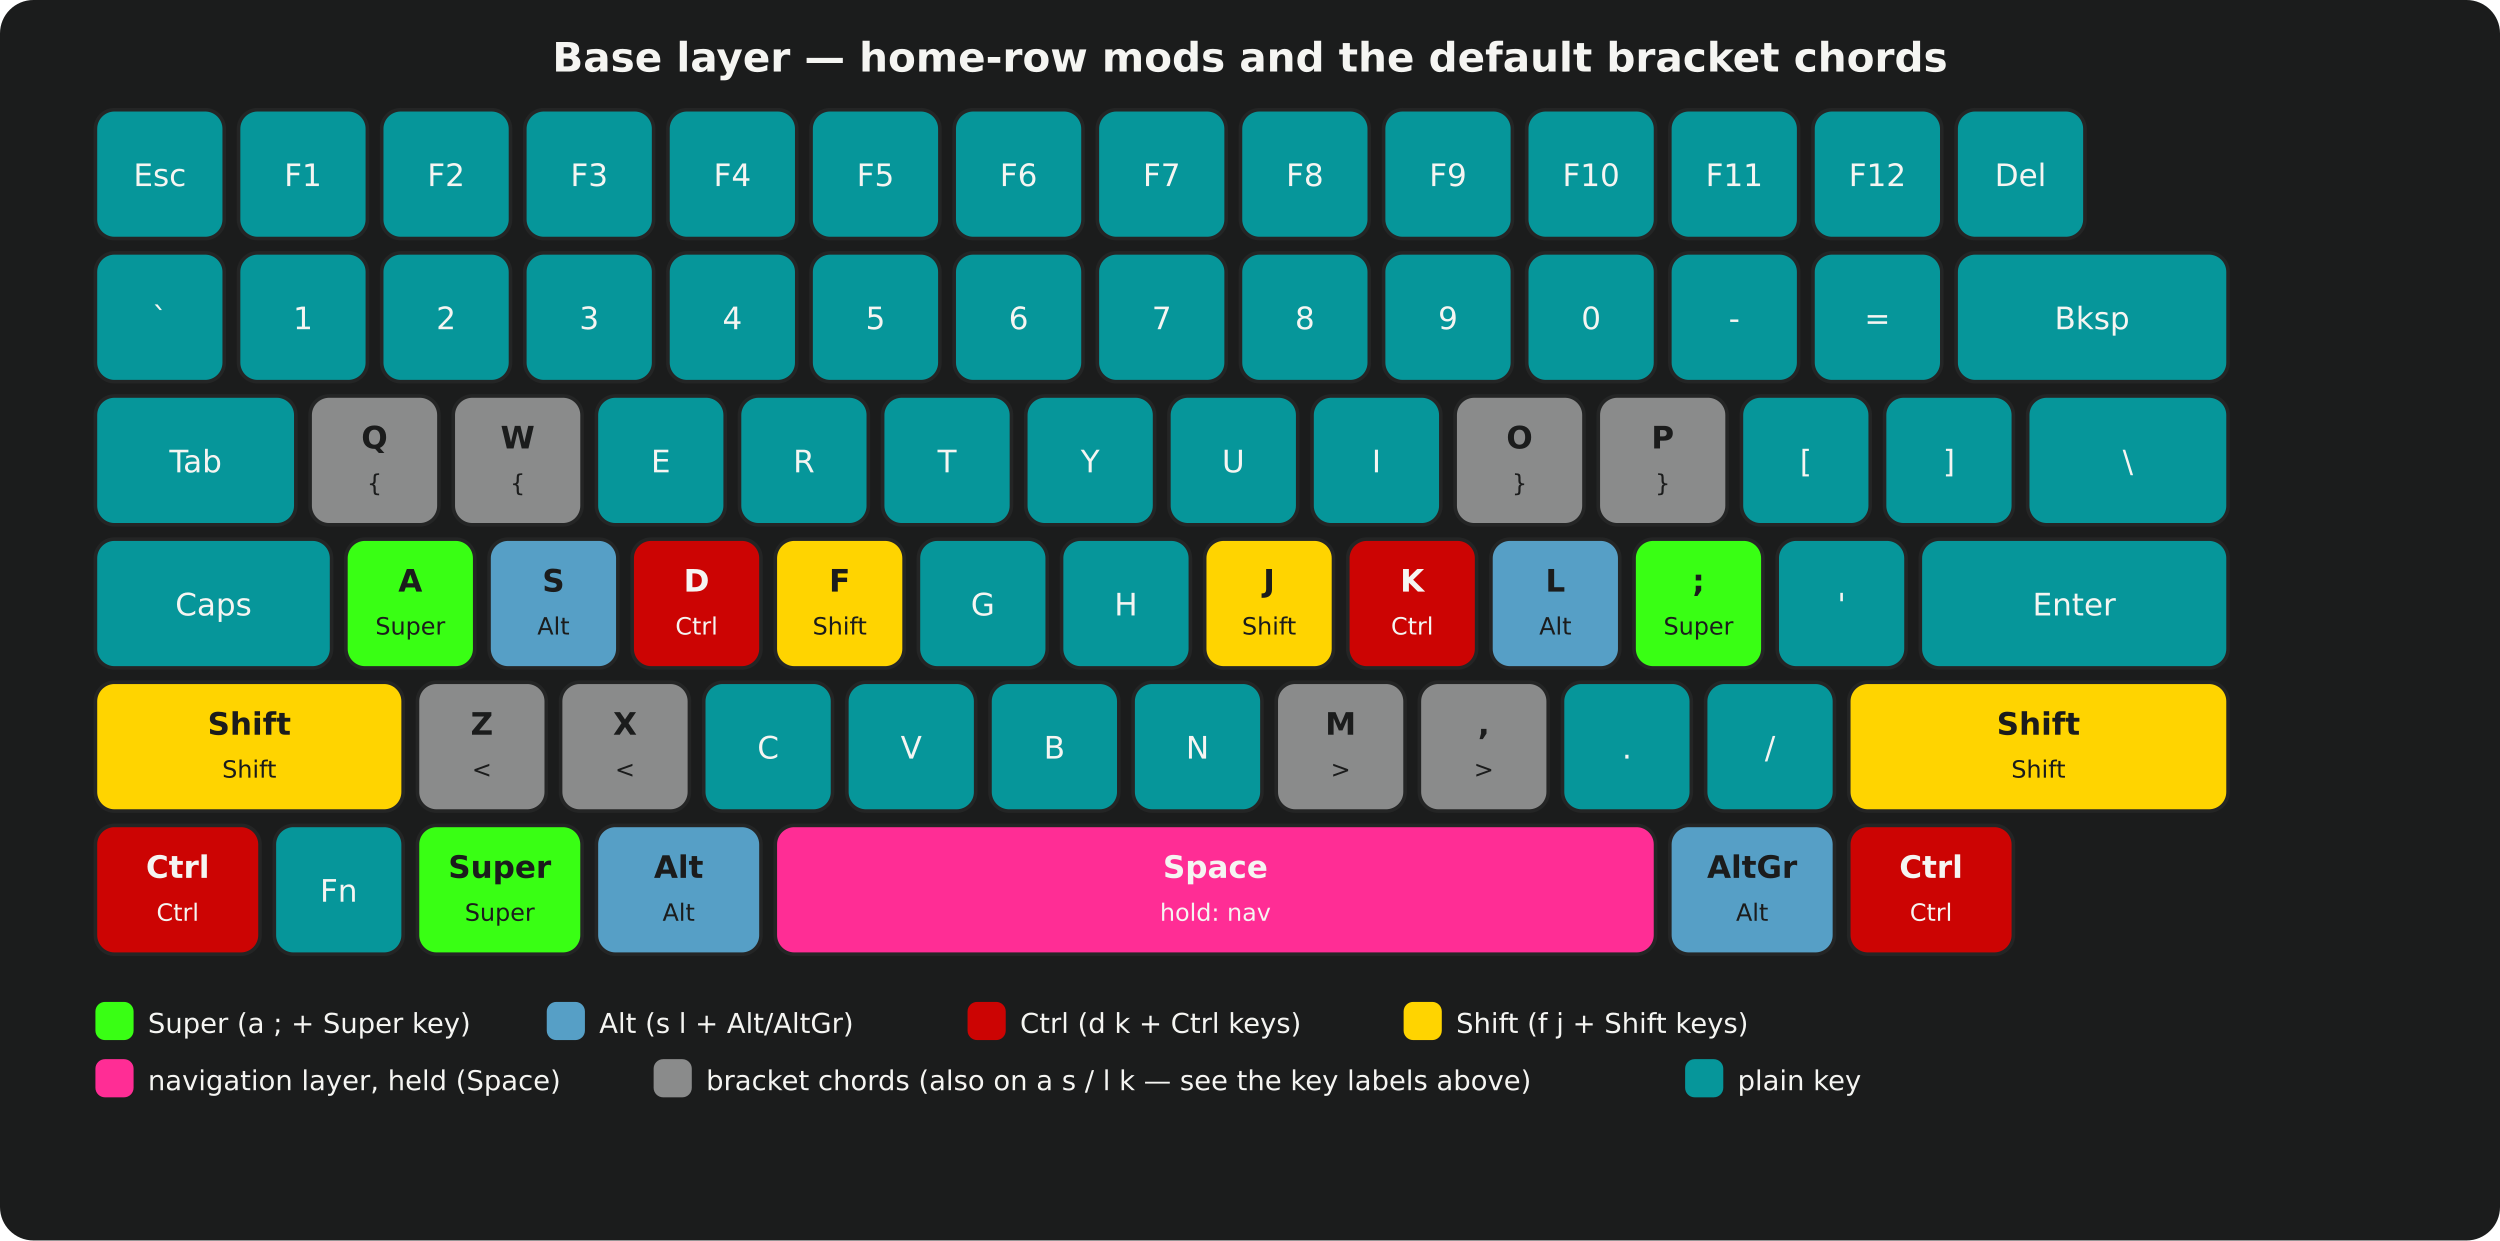
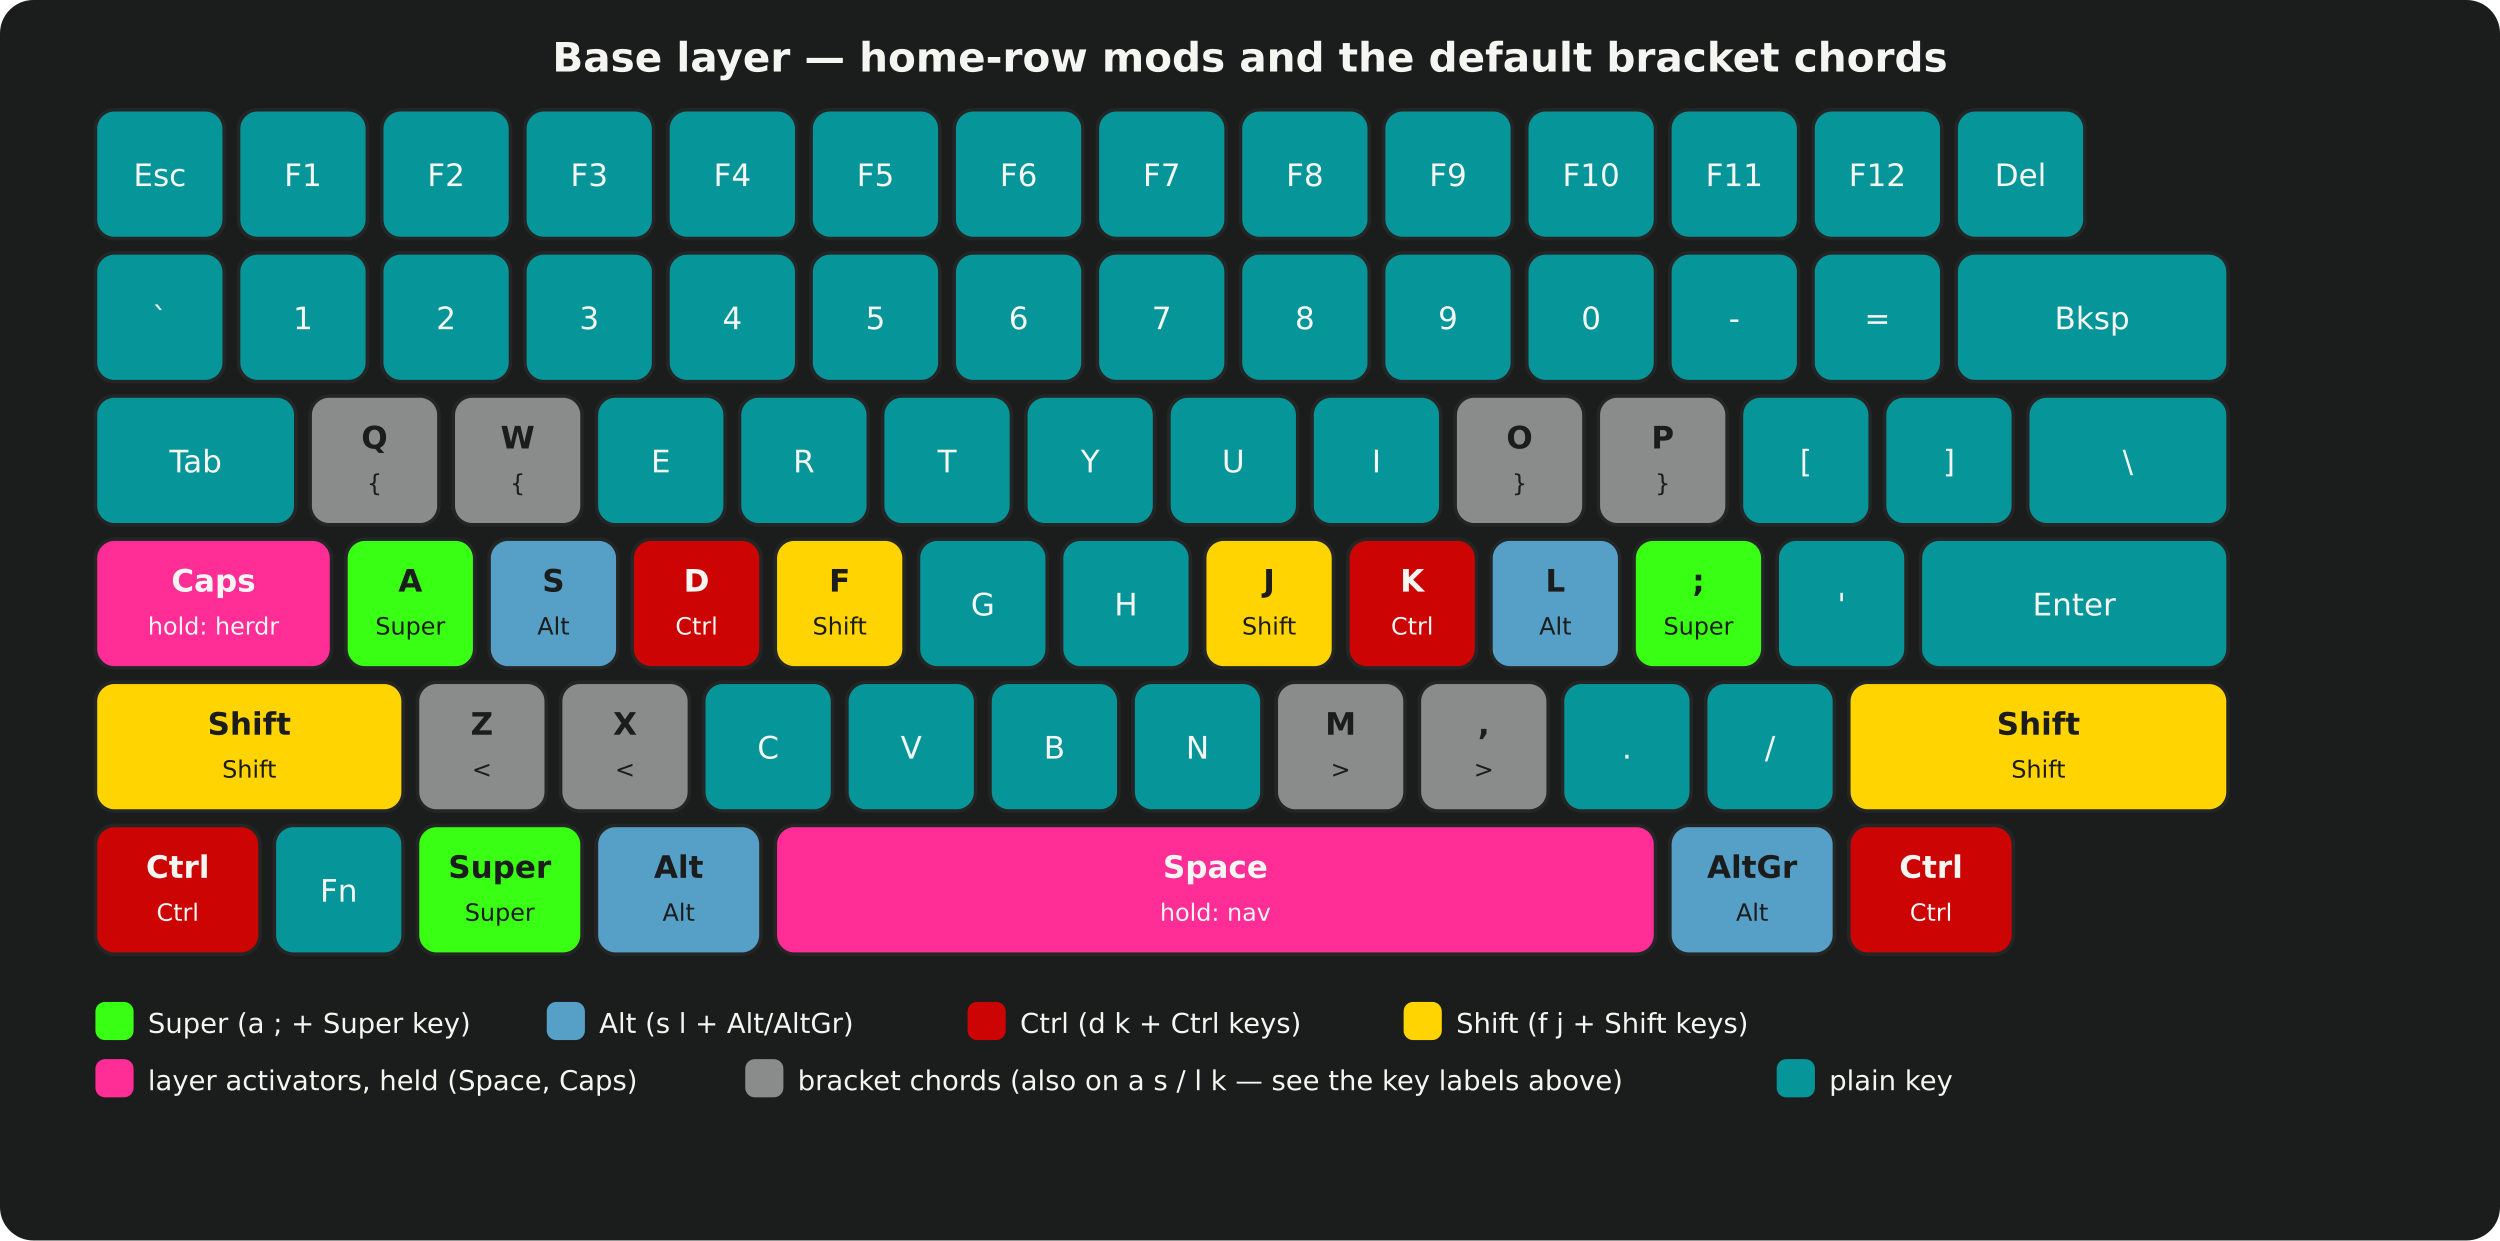
<svg xmlns="http://www.w3.org/2000/svg" width="1048" height="520" viewBox="0 0 1048 520" font-family="Ubuntu, DejaVu Sans, sans-serif">
  <rect width="1048" height="520" rx="14" fill="#1B1C1C" />
  <text x="524.0" y="30" text-anchor="middle" fill="#F5F5F2" font-size="17" font-weight="bold">Base layer — home-row mods and the default bracket chords</text>
  <rect x="40.0" y="46" width="54.0" height="54" rx="8" fill="#06969A" stroke="#242525" stroke-width="1.5" />
  <text x="67.0" y="78.0" text-anchor="middle" fill="#F5F5F2" font-size="13">Esc</text>
  <rect x="100.0" y="46" width="54.0" height="54" rx="8" fill="#06969A" stroke="#242525" stroke-width="1.5" />
  <text x="127.0" y="78.0" text-anchor="middle" fill="#F5F5F2" font-size="13">F1</text>
  <rect x="160.0" y="46" width="54.0" height="54" rx="8" fill="#06969A" stroke="#242525" stroke-width="1.5" />
  <text x="187.0" y="78.0" text-anchor="middle" fill="#F5F5F2" font-size="13">F2</text>
  <rect x="220.0" y="46" width="54.0" height="54" rx="8" fill="#06969A" stroke="#242525" stroke-width="1.5" />
  <text x="247.0" y="78.0" text-anchor="middle" fill="#F5F5F2" font-size="13">F3</text>
  <rect x="280.0" y="46" width="54.0" height="54" rx="8" fill="#06969A" stroke="#242525" stroke-width="1.5" />
  <text x="307.0" y="78.0" text-anchor="middle" fill="#F5F5F2" font-size="13">F4</text>
  <rect x="340.0" y="46" width="54.0" height="54" rx="8" fill="#06969A" stroke="#242525" stroke-width="1.5" />
  <text x="367.0" y="78.0" text-anchor="middle" fill="#F5F5F2" font-size="13">F5</text>
  <rect x="400.0" y="46" width="54.0" height="54" rx="8" fill="#06969A" stroke="#242525" stroke-width="1.5" />
  <text x="427.0" y="78.0" text-anchor="middle" fill="#F5F5F2" font-size="13">F6</text>
  <rect x="460.0" y="46" width="54.0" height="54" rx="8" fill="#06969A" stroke="#242525" stroke-width="1.5" />
  <text x="487.0" y="78.0" text-anchor="middle" fill="#F5F5F2" font-size="13">F7</text>
  <rect x="520.0" y="46" width="54.0" height="54" rx="8" fill="#06969A" stroke="#242525" stroke-width="1.5" />
  <text x="547.0" y="78.0" text-anchor="middle" fill="#F5F5F2" font-size="13">F8</text>
  <rect x="580.0" y="46" width="54.0" height="54" rx="8" fill="#06969A" stroke="#242525" stroke-width="1.5" />
  <text x="607.0" y="78.0" text-anchor="middle" fill="#F5F5F2" font-size="13">F9</text>
  <rect x="640.0" y="46" width="54.0" height="54" rx="8" fill="#06969A" stroke="#242525" stroke-width="1.5" />
  <text x="667.0" y="78.0" text-anchor="middle" fill="#F5F5F2" font-size="13">F10</text>
  <rect x="700.0" y="46" width="54.0" height="54" rx="8" fill="#06969A" stroke="#242525" stroke-width="1.5" />
  <text x="727.0" y="78.0" text-anchor="middle" fill="#F5F5F2" font-size="13">F11</text>
  <rect x="760.0" y="46" width="54.0" height="54" rx="8" fill="#06969A" stroke="#242525" stroke-width="1.5" />
  <text x="787.0" y="78.0" text-anchor="middle" fill="#F5F5F2" font-size="13">F12</text>
  <rect x="820.0" y="46" width="54.0" height="54" rx="8" fill="#06969A" stroke="#242525" stroke-width="1.5" />
  <text x="847.0" y="78.0" text-anchor="middle" fill="#F5F5F2" font-size="13">Del</text>
  <rect x="40.0" y="106" width="54.0" height="54" rx="8" fill="#06969A" stroke="#242525" stroke-width="1.5" />
  <text x="67.0" y="138.0" text-anchor="middle" fill="#F5F5F2" font-size="13">`</text>
  <rect x="100.0" y="106" width="54.0" height="54" rx="8" fill="#06969A" stroke="#242525" stroke-width="1.5" />
  <text x="127.0" y="138.0" text-anchor="middle" fill="#F5F5F2" font-size="13">1</text>
  <rect x="160.0" y="106" width="54.0" height="54" rx="8" fill="#06969A" stroke="#242525" stroke-width="1.5" />
  <text x="187.0" y="138.0" text-anchor="middle" fill="#F5F5F2" font-size="13">2</text>
  <rect x="220.0" y="106" width="54.0" height="54" rx="8" fill="#06969A" stroke="#242525" stroke-width="1.5" />
  <text x="247.0" y="138.0" text-anchor="middle" fill="#F5F5F2" font-size="13">3</text>
  <rect x="280.0" y="106" width="54.0" height="54" rx="8" fill="#06969A" stroke="#242525" stroke-width="1.5" />
  <text x="307.0" y="138.0" text-anchor="middle" fill="#F5F5F2" font-size="13">4</text>
  <rect x="340.0" y="106" width="54.0" height="54" rx="8" fill="#06969A" stroke="#242525" stroke-width="1.5" />
  <text x="367.0" y="138.0" text-anchor="middle" fill="#F5F5F2" font-size="13">5</text>
  <rect x="400.0" y="106" width="54.0" height="54" rx="8" fill="#06969A" stroke="#242525" stroke-width="1.5" />
  <text x="427.0" y="138.0" text-anchor="middle" fill="#F5F5F2" font-size="13">6</text>
  <rect x="460.0" y="106" width="54.0" height="54" rx="8" fill="#06969A" stroke="#242525" stroke-width="1.5" />
  <text x="487.0" y="138.0" text-anchor="middle" fill="#F5F5F2" font-size="13">7</text>
  <rect x="520.0" y="106" width="54.0" height="54" rx="8" fill="#06969A" stroke="#242525" stroke-width="1.5" />
  <text x="547.0" y="138.0" text-anchor="middle" fill="#F5F5F2" font-size="13">8</text>
  <rect x="580.0" y="106" width="54.0" height="54" rx="8" fill="#06969A" stroke="#242525" stroke-width="1.5" />
  <text x="607.0" y="138.0" text-anchor="middle" fill="#F5F5F2" font-size="13">9</text>
  <rect x="640.0" y="106" width="54.0" height="54" rx="8" fill="#06969A" stroke="#242525" stroke-width="1.5" />
  <text x="667.0" y="138.0" text-anchor="middle" fill="#F5F5F2" font-size="13">0</text>
  <rect x="700.0" y="106" width="54.0" height="54" rx="8" fill="#06969A" stroke="#242525" stroke-width="1.5" />
  <text x="727.0" y="138.0" text-anchor="middle" fill="#F5F5F2" font-size="13">-</text>
  <rect x="760.0" y="106" width="54.0" height="54" rx="8" fill="#06969A" stroke="#242525" stroke-width="1.5" />
  <text x="787.0" y="138.0" text-anchor="middle" fill="#F5F5F2" font-size="13">=</text>
  <rect x="820.0" y="106" width="114.0" height="54" rx="8" fill="#06969A" stroke="#242525" stroke-width="1.5" />
  <text x="877.0" y="138.0" text-anchor="middle" fill="#F5F5F2" font-size="13">Bksp</text>
  <rect x="40.0" y="166" width="84.0" height="54" rx="8" fill="#06969A" stroke="#242525" stroke-width="1.5" />
  <text x="82.0" y="198.0" text-anchor="middle" fill="#F5F5F2" font-size="13">Tab</text>
  <rect x="130.0" y="166" width="54.0" height="54" rx="8" fill="#8A8B8B" stroke="#242525" stroke-width="1.5" />
  <text x="157.0" y="188" text-anchor="middle" fill="#1B1C1C" font-size="13" font-weight="bold">Q</text>
  <text x="157.0" y="206" text-anchor="middle" fill="#1B1C1C" font-size="10">{</text>
  <rect x="190.0" y="166" width="54.0" height="54" rx="8" fill="#8A8B8B" stroke="#242525" stroke-width="1.5" />
  <text x="217.0" y="188" text-anchor="middle" fill="#1B1C1C" font-size="13" font-weight="bold">W</text>
  <text x="217.0" y="206" text-anchor="middle" fill="#1B1C1C" font-size="10">{</text>
  <rect x="250.0" y="166" width="54.0" height="54" rx="8" fill="#06969A" stroke="#242525" stroke-width="1.5" />
  <text x="277.0" y="198.0" text-anchor="middle" fill="#F5F5F2" font-size="13">E</text>
  <rect x="310.0" y="166" width="54.0" height="54" rx="8" fill="#06969A" stroke="#242525" stroke-width="1.5" />
  <text x="337.0" y="198.0" text-anchor="middle" fill="#F5F5F2" font-size="13">R</text>
  <rect x="370.0" y="166" width="54.0" height="54" rx="8" fill="#06969A" stroke="#242525" stroke-width="1.5" />
  <text x="397.0" y="198.0" text-anchor="middle" fill="#F5F5F2" font-size="13">T</text>
  <rect x="430.0" y="166" width="54.0" height="54" rx="8" fill="#06969A" stroke="#242525" stroke-width="1.5" />
  <text x="457.0" y="198.0" text-anchor="middle" fill="#F5F5F2" font-size="13">Y</text>
  <rect x="490.0" y="166" width="54.0" height="54" rx="8" fill="#06969A" stroke="#242525" stroke-width="1.5" />
  <text x="517.0" y="198.0" text-anchor="middle" fill="#F5F5F2" font-size="13">U</text>
  <rect x="550.0" y="166" width="54.0" height="54" rx="8" fill="#06969A" stroke="#242525" stroke-width="1.5" />
  <text x="577.0" y="198.0" text-anchor="middle" fill="#F5F5F2" font-size="13">I</text>
  <rect x="610.0" y="166" width="54.0" height="54" rx="8" fill="#8A8B8B" stroke="#242525" stroke-width="1.5" />
  <text x="637.0" y="188" text-anchor="middle" fill="#1B1C1C" font-size="13" font-weight="bold">O</text>
  <text x="637.0" y="206" text-anchor="middle" fill="#1B1C1C" font-size="10">}</text>
  <rect x="670.0" y="166" width="54.0" height="54" rx="8" fill="#8A8B8B" stroke="#242525" stroke-width="1.5" />
  <text x="697.0" y="188" text-anchor="middle" fill="#1B1C1C" font-size="13" font-weight="bold">P</text>
  <text x="697.0" y="206" text-anchor="middle" fill="#1B1C1C" font-size="10">}</text>
  <rect x="730.0" y="166" width="54.0" height="54" rx="8" fill="#06969A" stroke="#242525" stroke-width="1.5" />
  <text x="757.0" y="198.0" text-anchor="middle" fill="#F5F5F2" font-size="13">[</text>
  <rect x="790.0" y="166" width="54.0" height="54" rx="8" fill="#06969A" stroke="#242525" stroke-width="1.5" />
  <text x="817.0" y="198.0" text-anchor="middle" fill="#F5F5F2" font-size="13">]</text>
  <rect x="850.0" y="166" width="84.0" height="54" rx="8" fill="#06969A" stroke="#242525" stroke-width="1.5" />
  <text x="892.0" y="198.0" text-anchor="middle" fill="#F5F5F2" font-size="13">\</text>
-   <rect x="40.0" y="226" width="99.0" height="54" rx="8" fill="#06969A" stroke="#242525" stroke-width="1.5" />
-   <text x="89.5" y="258.0" text-anchor="middle" fill="#F5F5F2" font-size="13">Caps</text>
+   <rect x="40.0" y="226" width="99.0" height="54" rx="8" fill="#FF2D95" stroke="#242525" stroke-width="1.5" />
+   <text x="89.5" y="248" text-anchor="middle" fill="#F5F5F2" font-size="13" font-weight="bold">Caps</text>
+   <text x="89.5" y="266" text-anchor="middle" fill="#F5F5F2" font-size="10">hold: herdr</text>
  <rect x="145.0" y="226" width="54.0" height="54" rx="8" fill="#39FF14" stroke="#242525" stroke-width="1.5" />
  <text x="172.0" y="248" text-anchor="middle" fill="#1B1C1C" font-size="13" font-weight="bold">A</text>
  <text x="172.0" y="266" text-anchor="middle" fill="#1B1C1C" font-size="10">Super</text>
  <rect x="205.0" y="226" width="54.0" height="54" rx="8" fill="#569FC6" stroke="#242525" stroke-width="1.5" />
  <text x="232.0" y="248" text-anchor="middle" fill="#1B1C1C" font-size="13" font-weight="bold">S</text>
  <text x="232.0" y="266" text-anchor="middle" fill="#1B1C1C" font-size="10">Alt</text>
  <rect x="265.0" y="226" width="54.0" height="54" rx="8" fill="#CC0403" stroke="#242525" stroke-width="1.5" />
  <text x="292.0" y="248" text-anchor="middle" fill="#F5F5F2" font-size="13" font-weight="bold">D</text>
  <text x="292.0" y="266" text-anchor="middle" fill="#F5F5F2" font-size="10">Ctrl</text>
  <rect x="325.0" y="226" width="54.0" height="54" rx="8" fill="#FFD400" stroke="#242525" stroke-width="1.5" />
  <text x="352.0" y="248" text-anchor="middle" fill="#1B1C1C" font-size="13" font-weight="bold">F</text>
  <text x="352.0" y="266" text-anchor="middle" fill="#1B1C1C" font-size="10">Shift</text>
  <rect x="385.0" y="226" width="54.0" height="54" rx="8" fill="#06969A" stroke="#242525" stroke-width="1.5" />
  <text x="412.0" y="258.0" text-anchor="middle" fill="#F5F5F2" font-size="13">G</text>
  <rect x="445.0" y="226" width="54.0" height="54" rx="8" fill="#06969A" stroke="#242525" stroke-width="1.5" />
  <text x="472.0" y="258.0" text-anchor="middle" fill="#F5F5F2" font-size="13">H</text>
  <rect x="505.0" y="226" width="54.0" height="54" rx="8" fill="#FFD400" stroke="#242525" stroke-width="1.5" />
  <text x="532.0" y="248" text-anchor="middle" fill="#1B1C1C" font-size="13" font-weight="bold">J</text>
  <text x="532.0" y="266" text-anchor="middle" fill="#1B1C1C" font-size="10">Shift</text>
  <rect x="565.0" y="226" width="54.0" height="54" rx="8" fill="#CC0403" stroke="#242525" stroke-width="1.5" />
  <text x="592.0" y="248" text-anchor="middle" fill="#F5F5F2" font-size="13" font-weight="bold">K</text>
  <text x="592.0" y="266" text-anchor="middle" fill="#F5F5F2" font-size="10">Ctrl</text>
  <rect x="625.0" y="226" width="54.0" height="54" rx="8" fill="#569FC6" stroke="#242525" stroke-width="1.5" />
  <text x="652.0" y="248" text-anchor="middle" fill="#1B1C1C" font-size="13" font-weight="bold">L</text>
  <text x="652.0" y="266" text-anchor="middle" fill="#1B1C1C" font-size="10">Alt</text>
  <rect x="685.0" y="226" width="54.0" height="54" rx="8" fill="#39FF14" stroke="#242525" stroke-width="1.5" />
  <text x="712.0" y="248" text-anchor="middle" fill="#1B1C1C" font-size="13" font-weight="bold">;</text>
  <text x="712.0" y="266" text-anchor="middle" fill="#1B1C1C" font-size="10">Super</text>
  <rect x="745.0" y="226" width="54.0" height="54" rx="8" fill="#06969A" stroke="#242525" stroke-width="1.5" />
  <text x="772.0" y="258.0" text-anchor="middle" fill="#F5F5F2" font-size="13">'</text>
  <rect x="805.0" y="226" width="129.0" height="54" rx="8" fill="#06969A" stroke="#242525" stroke-width="1.5" />
  <text x="869.5" y="258.0" text-anchor="middle" fill="#F5F5F2" font-size="13">Enter</text>
  <rect x="40.0" y="286" width="129.0" height="54" rx="8" fill="#FFD400" stroke="#242525" stroke-width="1.5" />
  <text x="104.5" y="308" text-anchor="middle" fill="#1B1C1C" font-size="13" font-weight="bold">Shift</text>
  <text x="104.5" y="326" text-anchor="middle" fill="#1B1C1C" font-size="10">Shift</text>
  <rect x="175.0" y="286" width="54.0" height="54" rx="8" fill="#8A8B8B" stroke="#242525" stroke-width="1.5" />
  <text x="202.0" y="308" text-anchor="middle" fill="#1B1C1C" font-size="13" font-weight="bold">Z</text>
  <text x="202.0" y="326" text-anchor="middle" fill="#1B1C1C" font-size="10">&lt;</text>
  <rect x="235.0" y="286" width="54.0" height="54" rx="8" fill="#8A8B8B" stroke="#242525" stroke-width="1.5" />
  <text x="262.0" y="308" text-anchor="middle" fill="#1B1C1C" font-size="13" font-weight="bold">X</text>
  <text x="262.0" y="326" text-anchor="middle" fill="#1B1C1C" font-size="10">&lt;</text>
  <rect x="295.0" y="286" width="54.0" height="54" rx="8" fill="#06969A" stroke="#242525" stroke-width="1.5" />
  <text x="322.0" y="318.0" text-anchor="middle" fill="#F5F5F2" font-size="13">C</text>
  <rect x="355.0" y="286" width="54.0" height="54" rx="8" fill="#06969A" stroke="#242525" stroke-width="1.5" />
  <text x="382.0" y="318.0" text-anchor="middle" fill="#F5F5F2" font-size="13">V</text>
  <rect x="415.0" y="286" width="54.0" height="54" rx="8" fill="#06969A" stroke="#242525" stroke-width="1.5" />
  <text x="442.0" y="318.0" text-anchor="middle" fill="#F5F5F2" font-size="13">B</text>
  <rect x="475.0" y="286" width="54.0" height="54" rx="8" fill="#06969A" stroke="#242525" stroke-width="1.5" />
  <text x="502.0" y="318.0" text-anchor="middle" fill="#F5F5F2" font-size="13">N</text>
  <rect x="535.0" y="286" width="54.0" height="54" rx="8" fill="#8A8B8B" stroke="#242525" stroke-width="1.5" />
  <text x="562.0" y="308" text-anchor="middle" fill="#1B1C1C" font-size="13" font-weight="bold">M</text>
  <text x="562.0" y="326" text-anchor="middle" fill="#1B1C1C" font-size="10">&gt;</text>
  <rect x="595.0" y="286" width="54.0" height="54" rx="8" fill="#8A8B8B" stroke="#242525" stroke-width="1.5" />
  <text x="622.0" y="308" text-anchor="middle" fill="#1B1C1C" font-size="13" font-weight="bold">,</text>
  <text x="622.0" y="326" text-anchor="middle" fill="#1B1C1C" font-size="10">&gt;</text>
  <rect x="655.0" y="286" width="54.0" height="54" rx="8" fill="#06969A" stroke="#242525" stroke-width="1.5" />
  <text x="682.0" y="318.0" text-anchor="middle" fill="#F5F5F2" font-size="13">.</text>
  <rect x="715.0" y="286" width="54.0" height="54" rx="8" fill="#06969A" stroke="#242525" stroke-width="1.5" />
  <text x="742.0" y="318.0" text-anchor="middle" fill="#F5F5F2" font-size="13">/</text>
  <rect x="775.0" y="286" width="159.0" height="54" rx="8" fill="#FFD400" stroke="#242525" stroke-width="1.5" />
  <text x="854.5" y="308" text-anchor="middle" fill="#1B1C1C" font-size="13" font-weight="bold">Shift</text>
  <text x="854.5" y="326" text-anchor="middle" fill="#1B1C1C" font-size="10">Shift</text>
  <rect x="40.0" y="346" width="69.0" height="54" rx="8" fill="#CC0403" stroke="#242525" stroke-width="1.5" />
  <text x="74.5" y="368" text-anchor="middle" fill="#F5F5F2" font-size="13" font-weight="bold">Ctrl</text>
  <text x="74.5" y="386" text-anchor="middle" fill="#F5F5F2" font-size="10">Ctrl</text>
  <rect x="115.0" y="346" width="54.0" height="54" rx="8" fill="#06969A" stroke="#242525" stroke-width="1.5" />
  <text x="142.0" y="378.0" text-anchor="middle" fill="#F5F5F2" font-size="13">Fn</text>
  <rect x="175.0" y="346" width="69.0" height="54" rx="8" fill="#39FF14" stroke="#242525" stroke-width="1.5" />
  <text x="209.5" y="368" text-anchor="middle" fill="#1B1C1C" font-size="13" font-weight="bold">Super</text>
  <text x="209.5" y="386" text-anchor="middle" fill="#1B1C1C" font-size="10">Super</text>
  <rect x="250.0" y="346" width="69.0" height="54" rx="8" fill="#569FC6" stroke="#242525" stroke-width="1.5" />
  <text x="284.5" y="368" text-anchor="middle" fill="#1B1C1C" font-size="13" font-weight="bold">Alt</text>
  <text x="284.5" y="386" text-anchor="middle" fill="#1B1C1C" font-size="10">Alt</text>
  <rect x="325.0" y="346" width="369.0" height="54" rx="8" fill="#FF2D95" stroke="#242525" stroke-width="1.5" />
  <text x="509.5" y="368" text-anchor="middle" fill="#F5F5F2" font-size="13" font-weight="bold">Space</text>
  <text x="509.5" y="386" text-anchor="middle" fill="#F5F5F2" font-size="10">hold: nav</text>
  <rect x="700.0" y="346" width="69.0" height="54" rx="8" fill="#569FC6" stroke="#242525" stroke-width="1.5" />
  <text x="734.5" y="368" text-anchor="middle" fill="#1B1C1C" font-size="13" font-weight="bold">AltGr</text>
  <text x="734.5" y="386" text-anchor="middle" fill="#1B1C1C" font-size="10">Alt</text>
  <rect x="775.0" y="346" width="69.0" height="54" rx="8" fill="#CC0403" stroke="#242525" stroke-width="1.5" />
  <text x="809.5" y="368" text-anchor="middle" fill="#F5F5F2" font-size="13" font-weight="bold">Ctrl</text>
  <text x="809.5" y="386" text-anchor="middle" fill="#F5F5F2" font-size="10">Ctrl</text>
  <rect x="40.0" y="420" width="16" height="16" rx="4" fill="#39FF14" />
  <text x="62.0" y="433" fill="#F5F5F2" font-size="11.5">Super (a ; + Super key)</text>
  <rect x="229.2" y="420" width="16" height="16" rx="4" fill="#569FC6" />
  <text x="251.2" y="433" fill="#F5F5F2" font-size="11.5">Alt (s l + Alt/AltGr)</text>
  <rect x="405.6" y="420" width="16" height="16" rx="4" fill="#CC0403" />
  <text x="427.6" y="433" fill="#F5F5F2" font-size="11.5">Ctrl (d k + Ctrl keys)</text>
  <rect x="588.4" y="420" width="16" height="16" rx="4" fill="#FFD400" />
  <text x="610.4" y="433" fill="#F5F5F2" font-size="11.5">Shift (f j + Shift keys)</text>
  <rect x="40.0" y="444" width="16" height="16" rx="4" fill="#FF2D95" />
-   <text x="62.0" y="457" fill="#F5F5F2" font-size="11.5">navigation layer, held (Space)</text>
-   <rect x="274.0" y="444" width="16" height="16" rx="4" fill="#8A8B8B" />
-   <text x="296.0" y="457" fill="#F5F5F2" font-size="11.5">bracket chords (also on a s / l k — see the key labels above)</text>
-   <rect x="706.4" y="444" width="16" height="16" rx="4" fill="#06969A" />
-   <text x="728.4" y="457" fill="#F5F5F2" font-size="11.5">plain key</text>
+   <text x="62.0" y="457" fill="#F5F5F2" font-size="11.5">layer activators, held (Space, Caps)</text>
+   <rect x="312.4" y="444" width="16" height="16" rx="4" fill="#8A8B8B" />
+   <text x="334.4" y="457" fill="#F5F5F2" font-size="11.5">bracket chords (also on a s / l k — see the key labels above)</text>
+   <rect x="744.8" y="444" width="16" height="16" rx="4" fill="#06969A" />
+   <text x="766.8" y="457" fill="#F5F5F2" font-size="11.5">plain key</text>
</svg>
